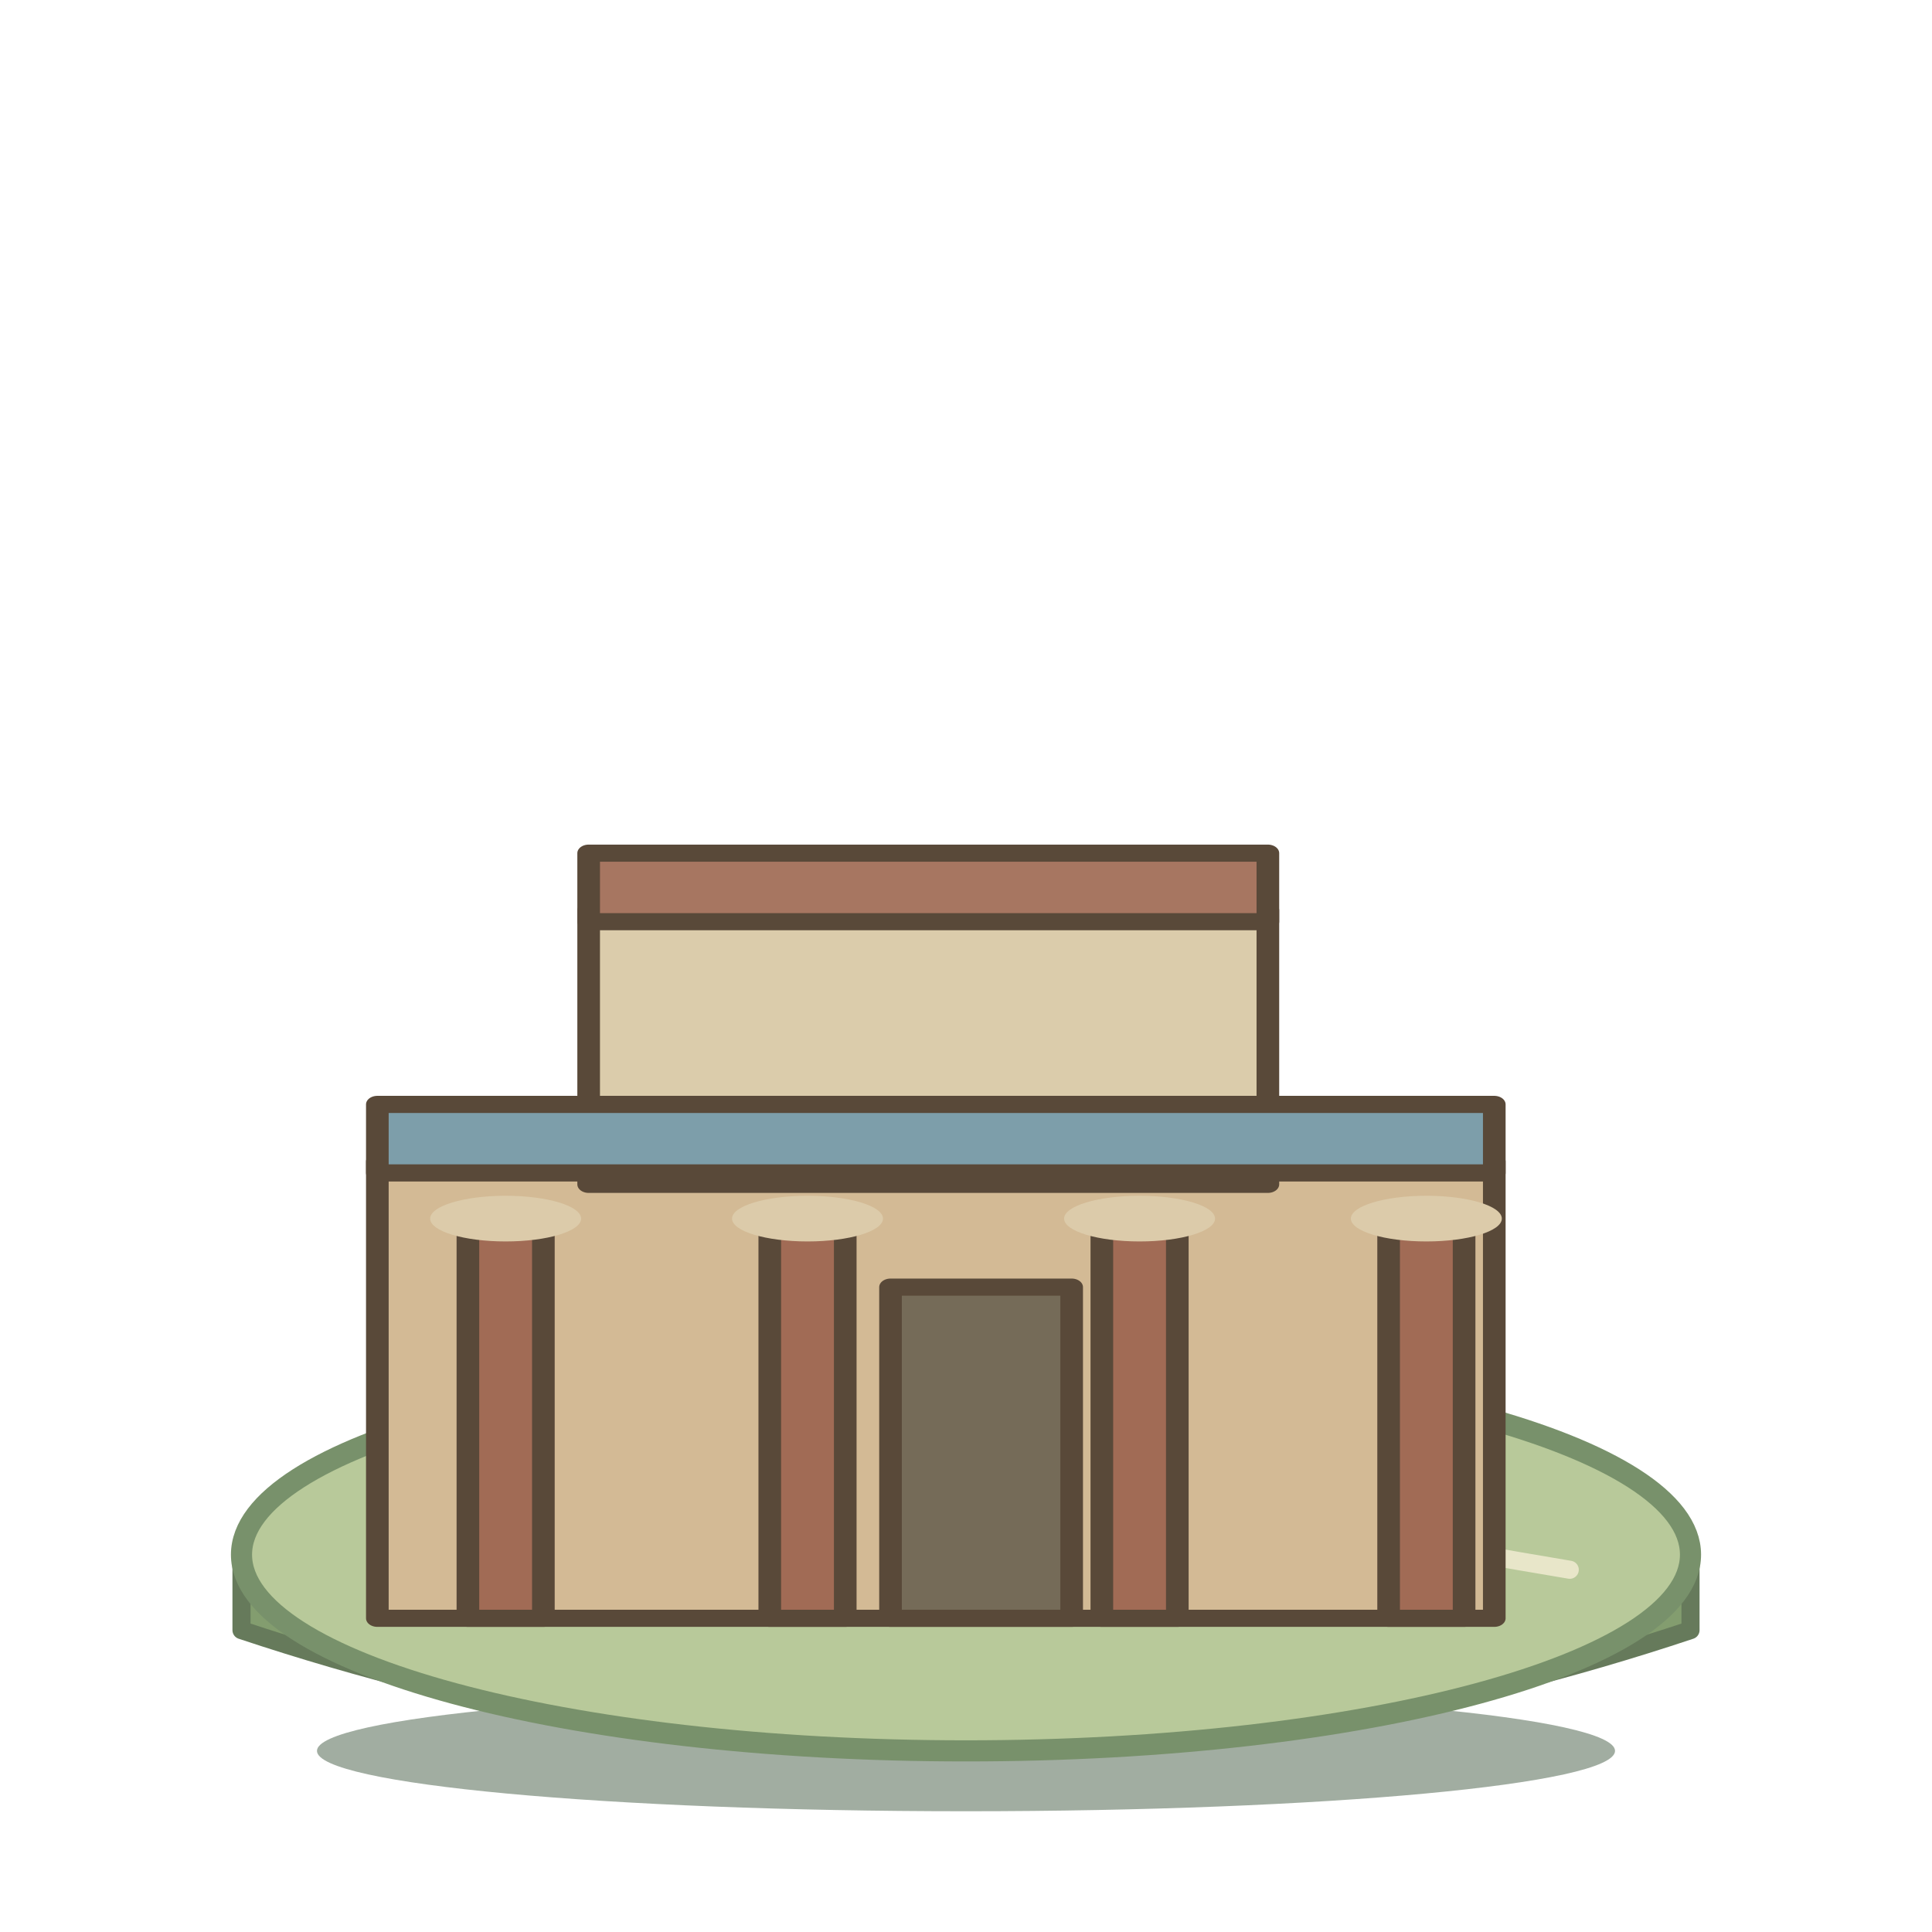
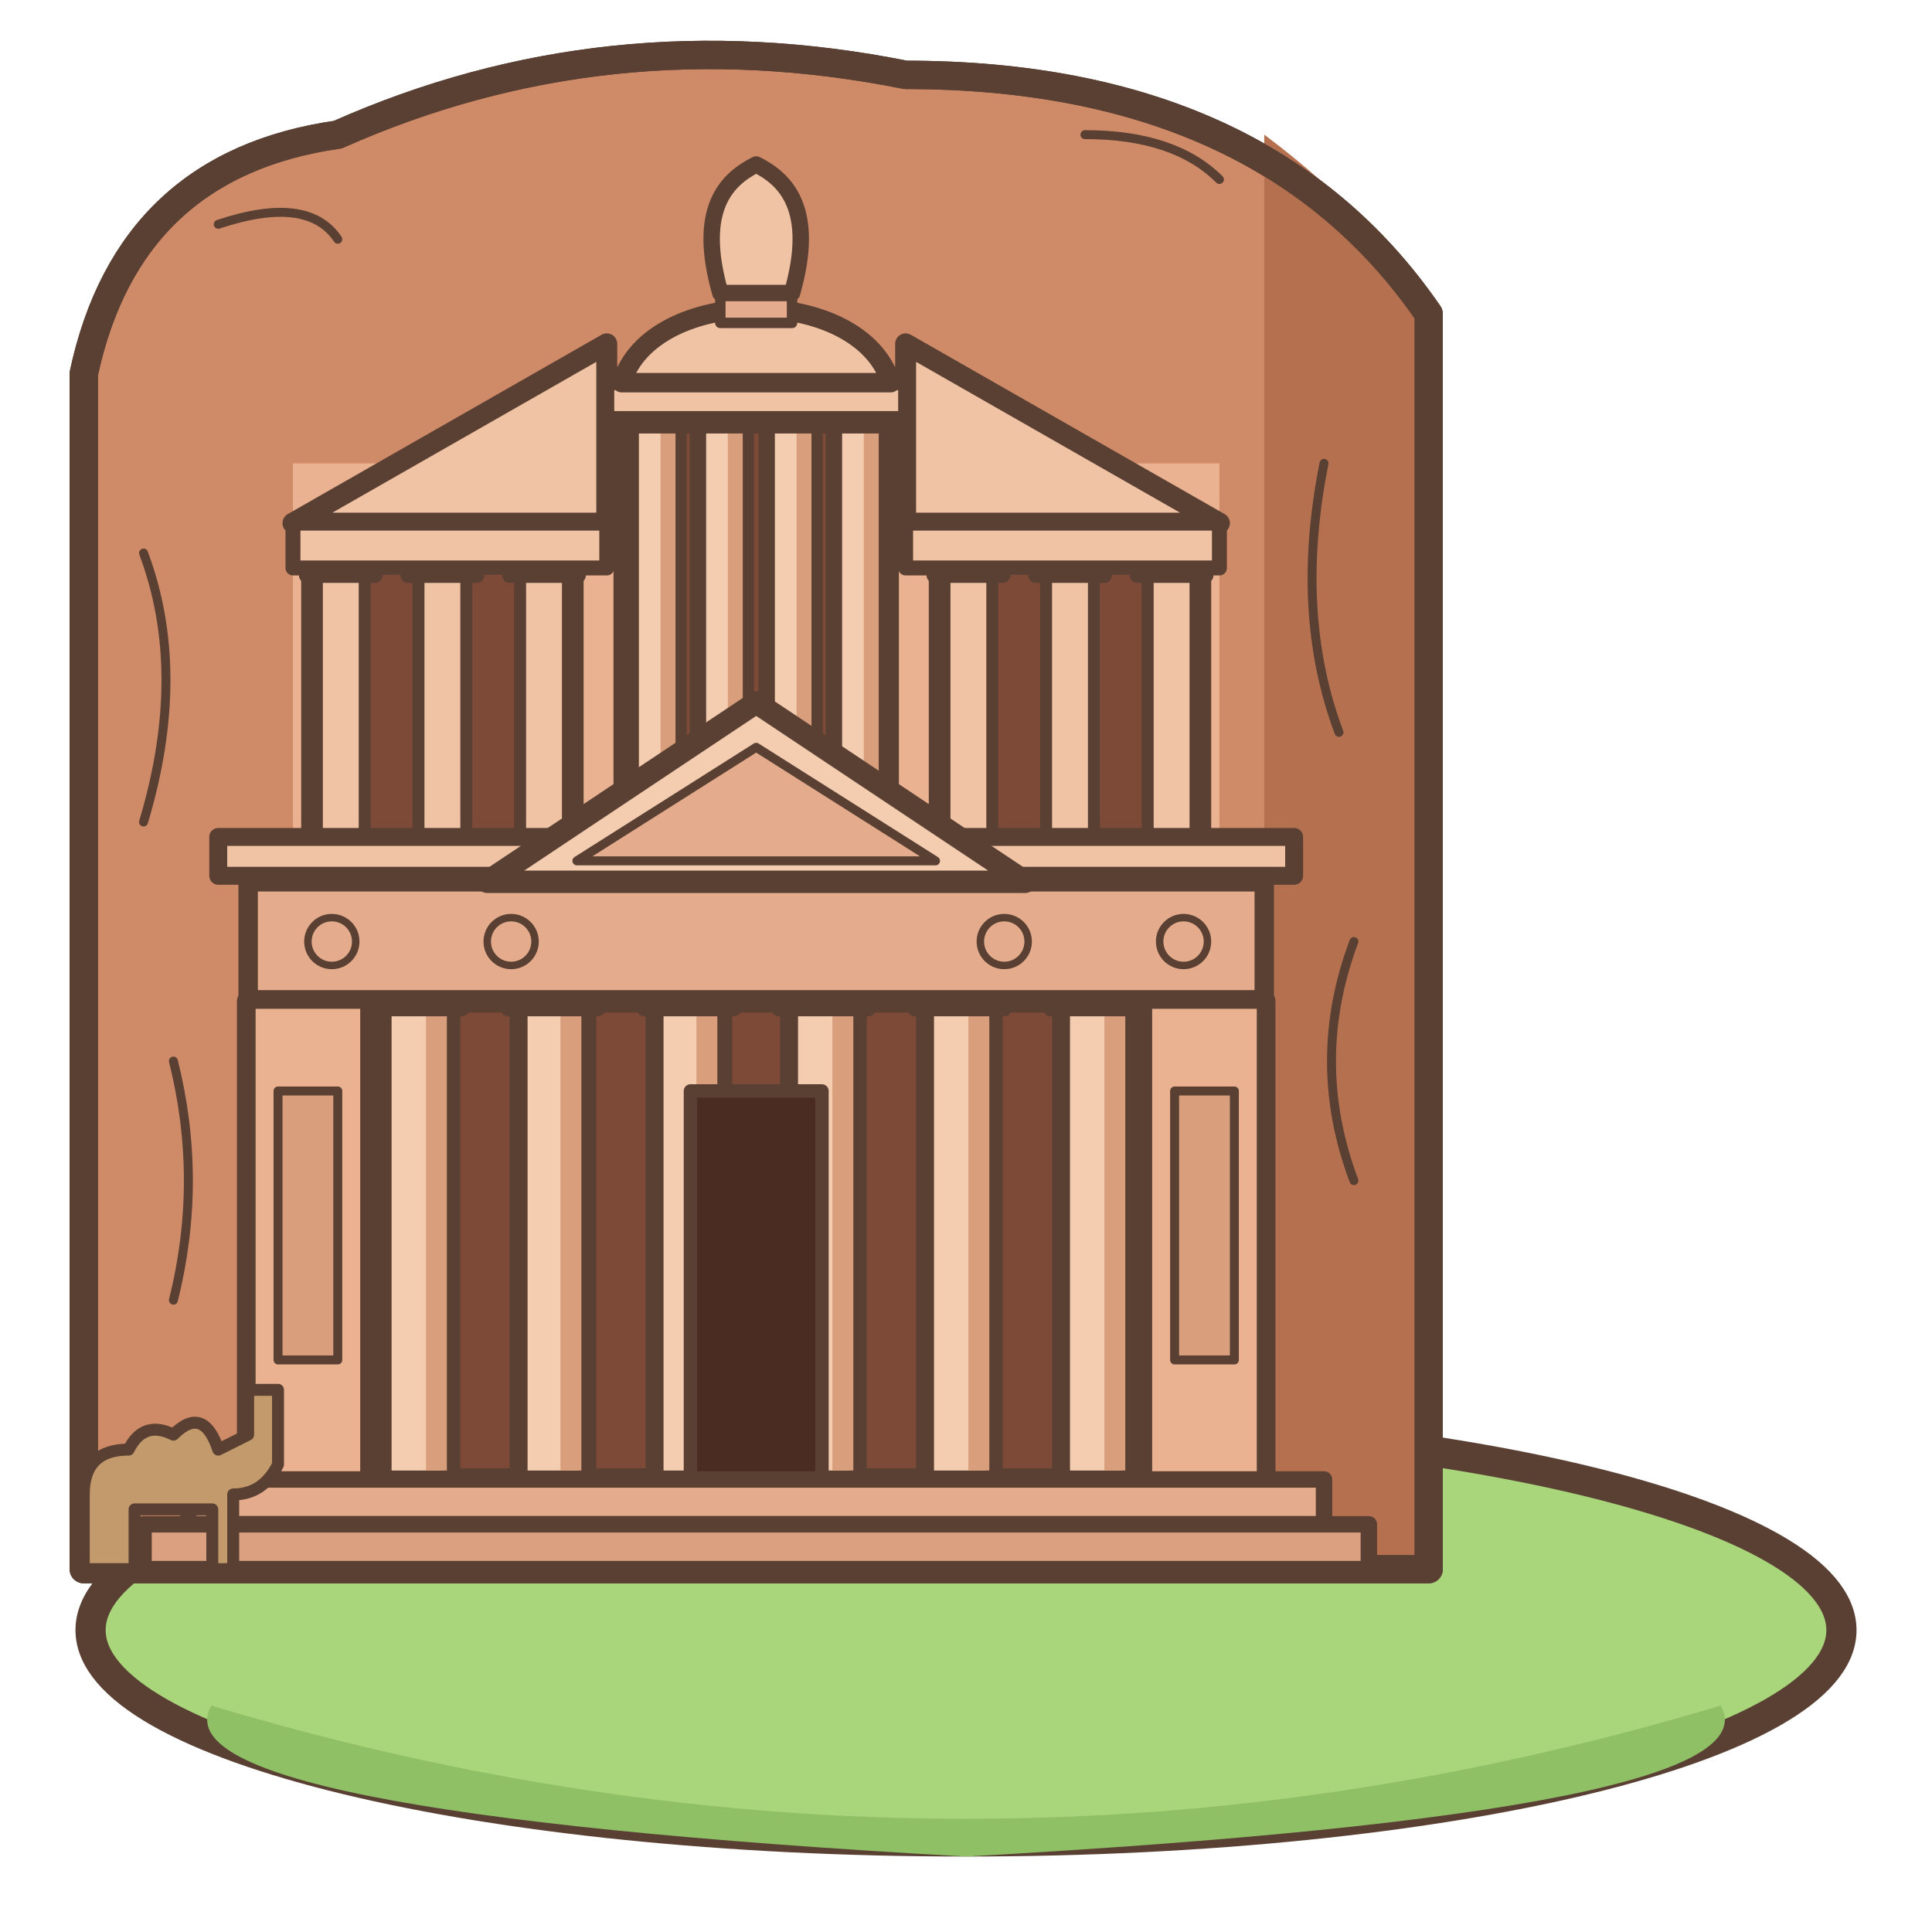
- <svg xmlns="http://www.w3.org/2000/svg" width="128" height="128" viewBox="0 0 128 128">
-   <defs>
-     <linearGradient id="seed">
-       <stop stop-color="#E5BF79" />
-       <stop offset="1" stop-color="#B27943" />
-     </linearGradient>
-     <linearGradient id="bark">
-       <stop stop-color="#B18A53" />
-       <stop offset="1" stop-color="#795B37" />
-     </linearGradient>
-     <linearGradient id="window" x2="0" y2="1">
-       <stop stop-color="#D0DFCD" />
-       <stop offset="1" stop-color="#7EABB4" />
-     </linearGradient>
-     <linearGradient id="glass">
-       <stop stop-color="#D5E9E2" />
-       <stop offset=".4" stop-color="#ACCED4" />
-       <stop offset="1" stop-color="#6D9CA9" />
-     </linearGradient>
-   </defs>
-   <g stroke-linecap="round" stroke-linejoin="round">
-     <ellipse cx="64" cy="116" rx="43" ry="4" fill="#A1ADA1" stroke="none" stroke-width="1" />
-     <path d="M16 103Q64 87 112 103L112 108Q64 124 16 108Z" fill="#839D6F" stroke="#667A5B" stroke-width="1.2" />
-     <ellipse cx="64" cy="103" rx="48" ry="13" fill="#B8C99A" stroke="#78916B" stroke-width="1.4" />
-     <path d="M25 104Q52 96 87 101Q98 103 104 104" fill="none" stroke="#E8E6C9" stroke-width="1.2" />
-     <g transform="translate(0 3) scale(1 .97)">
-       <g transform="translate(0 23.980) scale(1 0.78)">
-         <rect x="25.00" y="67.00" width="74.00" height="40.00" rx="0" fill="#D3BA95" stroke="#594939" stroke-width="1.5" />
-         <rect x="39.00" y="45.00" width="45.00" height="24.00" rx="0" fill="#DBCCAB" stroke="#594939" stroke-width="1.5" />
-         <rect x="31.00" y="72.00" width="5.00" height="35.00" rx="0" fill="#A16B55" stroke="#594939" stroke-width="1.5" />
-         <ellipse cx="33.5" cy="72" rx="5" ry="2" fill="#DCCBAA" stroke="none" stroke-width="1" />
-         <rect x="51.00" y="72.00" width="5.00" height="35.00" rx="0" fill="#A16B55" stroke="#594939" stroke-width="1.5" />
-         <ellipse cx="53.5" cy="72" rx="5" ry="2" fill="#DCCBAA" stroke="none" stroke-width="1" />
-         <rect x="73.00" y="72.00" width="5.00" height="35.00" rx="0" fill="#A16B55" stroke="#594939" stroke-width="1.5" />
-         <ellipse cx="75.5" cy="72" rx="5" ry="2" fill="#DCCBAA" stroke="none" stroke-width="1" />
-         <rect x="92.00" y="72.00" width="5.00" height="35.00" rx="0" fill="#A16B55" stroke="#594939" stroke-width="1.5" />
-         <ellipse cx="94.5" cy="72" rx="5" ry="2" fill="#DCCBAA" stroke="none" stroke-width="1" />
-         <rect x="25.00" y="62.00" width="74.00" height="6.00" rx="0" fill="#7D9EAA" stroke="#594939" stroke-width="1.5" />
-         <rect x="39.00" y="40.00" width="45.00" height="6.00" rx="0" fill="#A77661" stroke="#594939" stroke-width="1.5" />
-         <rect x="59.00" y="78.00" width="12.00" height="29.00" rx="0" fill="#756B58" stroke="#594939" stroke-width="1.5" />
-       </g>
+ <svg xmlns="http://www.w3.org/2000/svg" width="72" height="72" viewBox="0 0 128 128">
+   <g stroke="#5A4033" stroke-width="2" stroke-linecap="round" stroke-linejoin="round">
+     <ellipse cx="64" cy="108" rx="58" ry="14" fill="#A9D57B" />
+     <path d="M14 113Q64 128 114 113Q118 120 64 123Q10 120 14 113z" fill="#8FC066" stroke="none" />
+     <g transform="translate(0.6 1) scale(0.99)">
+       <path d="M5 104V24Q8 10 22 8Q40 0 60 4Q84 4 95 20V104z" fill="#CF8A68" stroke-width="1.9" />
+       <path d="M84 8Q92 14 95 20V104H84z" fill="#B5714F" stroke="none" />
+       <path d="M5 104V24Q8 10 22 8Q40 0 60 4Q84 4 95 20V104z" fill="none" stroke-width="1.9" />
+       <path d="M9 36q3 8 0 18M11 70q2 8 0 16M88 30q-2 10 1 18M90 62q-3 8 0 16M14 14q6-2 8 1M72 8q6 0 9 3" fill="none" stroke-width="0.6" />
+       <rect x="19" y="30" width="62" height="25" fill="#EBB291" stroke="none" />
+       <path d="M19 34L40 22V34zM81 34L60 22V34z" fill="#F1C3A5" stroke-width="1.4" />
+       <rect x="19" y="34" width="21" height="3" fill="#F1C3A5" stroke-width="1" />
+       <rect x="60" y="34" width="21" height="3" fill="#F1C3A5" stroke-width="1" />
+       <rect x="20" y="37" width="18" height="18" fill="#7D4A38" stroke-width="0.9" />
+       <path d="M20.6 37h3.2v18h-3.2zM27.4 37h3.2v18h-3.2zM34.2 37h3.2v18h-3.2z" fill="#F1C3A5" stroke-width="0.8" />
+       <path d="M19.9 37.5h4.6M26.7 37.5h4.6M33.5 37.5h4.6" fill="none" stroke-width="1" />
+       <rect x="62" y="37" width="18" height="18" fill="#7D4A38" stroke-width="0.9" />
+       <path d="M62.6 37h3.2v18h-3.2zM69.4 37h3.2v18h-3.2zM76.2 37h3.2v18h-3.2z" fill="#F1C3A5" stroke-width="0.8" />
+       <path d="M61.9 37.5h4.6M68.7 37.5h4.6M75.5 37.5h4.6" fill="none" stroke-width="1" />
+       <rect x="41" y="24" width="18" height="31" fill="#7D4A38" stroke-width="1.1" />
+       <path d="M41.6 27h3.2v28h-3.2zM46.1 27h3.2v28h-3.2zM50.7 27h3.2v28h-3.2zM55.2 27h3.2v28h-3.2z" fill="#F4CDB1" stroke-width="1.1" />
+       <path d="M43.6 27.6h1v26.8h-1zM48.1 27.6h1v26.8h-1zM52.7 27.6h1v26.8h-1zM57.2 27.6h1v26.8h-1z" fill="#D99E7C" stroke="none" />
+       <path d="M40.9 27.5h4.6M45.4 27.5h4.6M50 27.5h4.6M54.5 27.5h4.6" fill="none" stroke-width="1" />
+       <path d="M40 27H60V24.6H40z" fill="#F1C3A5" stroke-width="1" />
+       <path d="M41 24.6C43 18 57 18 59 24.6z" fill="#F1C3A5" stroke-width="1.3" />
+       <rect x="47.6" y="18.6" width="4.8" height="2" fill="#E4AC8C" stroke-width="0.7" />
+       <path d="M47.6 18.6C46 13 48 11 50 10C52 11 54 13 52.4 18.6z" fill="#F1C3A5" stroke-width="1.1" />
+       <rect x="14" y="55" width="72" height="2.6" fill="#F1C3A5" stroke-width="1.2" />
+       <rect x="16" y="58" width="68" height="8" fill="#E4AC8C" stroke-width="1.3" />
+       <path d="M20 62a1.6 1.6 0 1 0 3.2 0a1.6 1.6 0 1 0-3.2 0M32 62a1.6 1.6 0 1 0 3.2 0a1.6 1.6 0 1 0-3.2 0M65 62a1.6 1.6 0 1 0 3.2 0a1.6 1.6 0 1 0-3.2 0M77 62a1.6 1.6 0 1 0 3.2 0a1.6 1.6 0 1 0-3.2 0" fill="none" stroke-width="0.5" />
+       <path d="M32 58L50 46L68 58z" fill="#F4CDB1" stroke-width="1.5" />
+       <path d="M38 56.6L50 49L62 56.6z" fill="#E4AC8C" stroke-width="0.6" />
+       <rect x="16" y="66" width="68" height="32" fill="#7D4A38" stroke-width="1.5" />
+       <rect x="16" y="66" width="8" height="32" fill="#EBB291" stroke-width="1" />
+       <rect x="76" y="66" width="8" height="32" fill="#EBB291" stroke-width="1" />
+       <path d="M25 66h4.6v32h-4.6zM34.1 66h4.6v32h-4.6zM43.2 66h4.6v32h-4.6zM52.2 66h4.6v32h-4.6zM61.3 66h4.6v32h-4.6zM70.4 66h4.6v32h-4.6z" fill="#F4CDB1" stroke-width="1.2" />
+       <path d="M27.9 66.6h1.4v30.8h-1.4zM36.9 66.6h1.4v30.8h-1.4zM46 66.6h1.4v30.8h-1.4zM55.1 66.6h1.4v30.8h-1.4zM64.2 66.6h1.4v30.8h-1.4zM73.3 66.6h1.4v30.8h-1.4z" fill="#D99E7C" stroke="none" />
+       <path d="M24.3 66.5h6M33.4 66.5h6M42.5 66.5h6M51.5 66.5h6M60.6 66.5h6M69.7 66.5h6" fill="none" stroke-width="1" />
+       <path d="M45.6 98V72H54.4V98z" fill="#4A2C22" stroke-width="0.9" />
+       <path d="M18 72v18h4V72zM78 72v18h4V72z" fill="#D99E7C" stroke-width="0.6" />
+       <rect x="12" y="98" width="76" height="3" fill="#E4AC8C" stroke-width="1.1" />
+       <rect x="9" y="101" width="82" height="3" fill="#DBA080" stroke-width="1.1" />
+       <path d="M5 104v-5q0-3 3-3q1-2 3-1q2-2 3 1l2-1v-3h2v5q-1 2-3 2v5h-1.4v-4h-5.2v4z" fill="#C39A6B" stroke-width="0.8" />
    </g>
  </g>
</svg>
